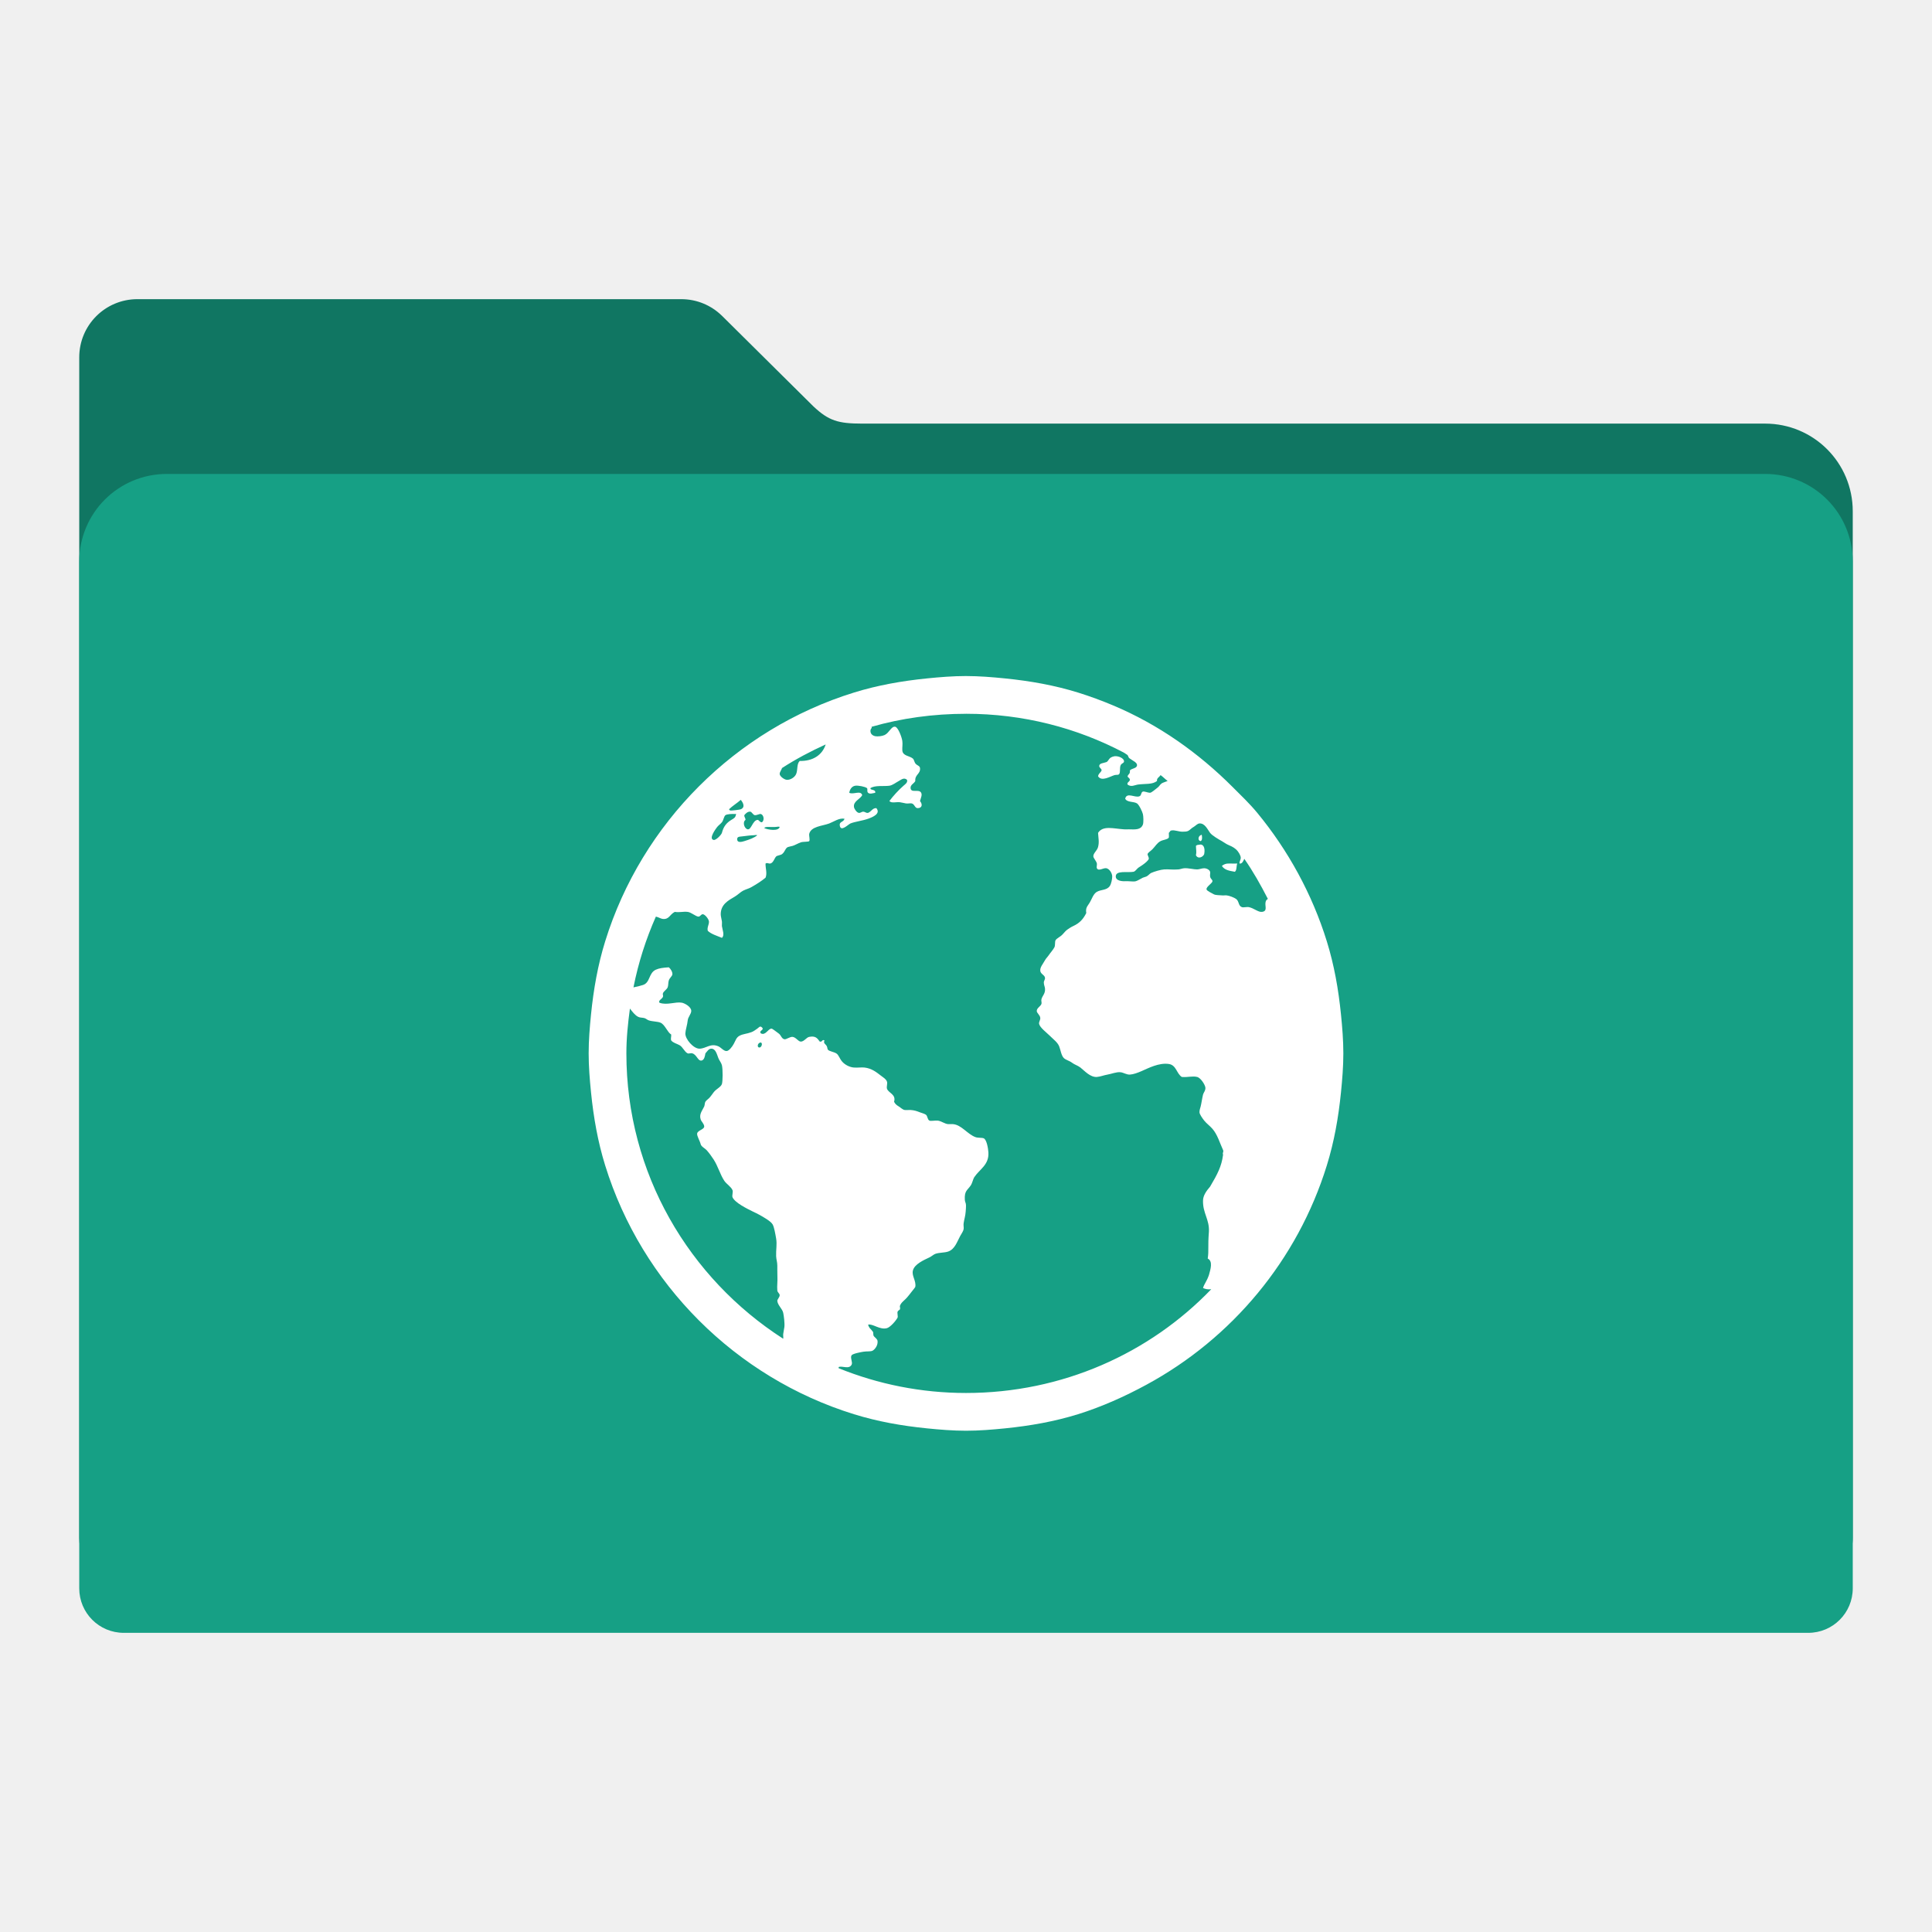
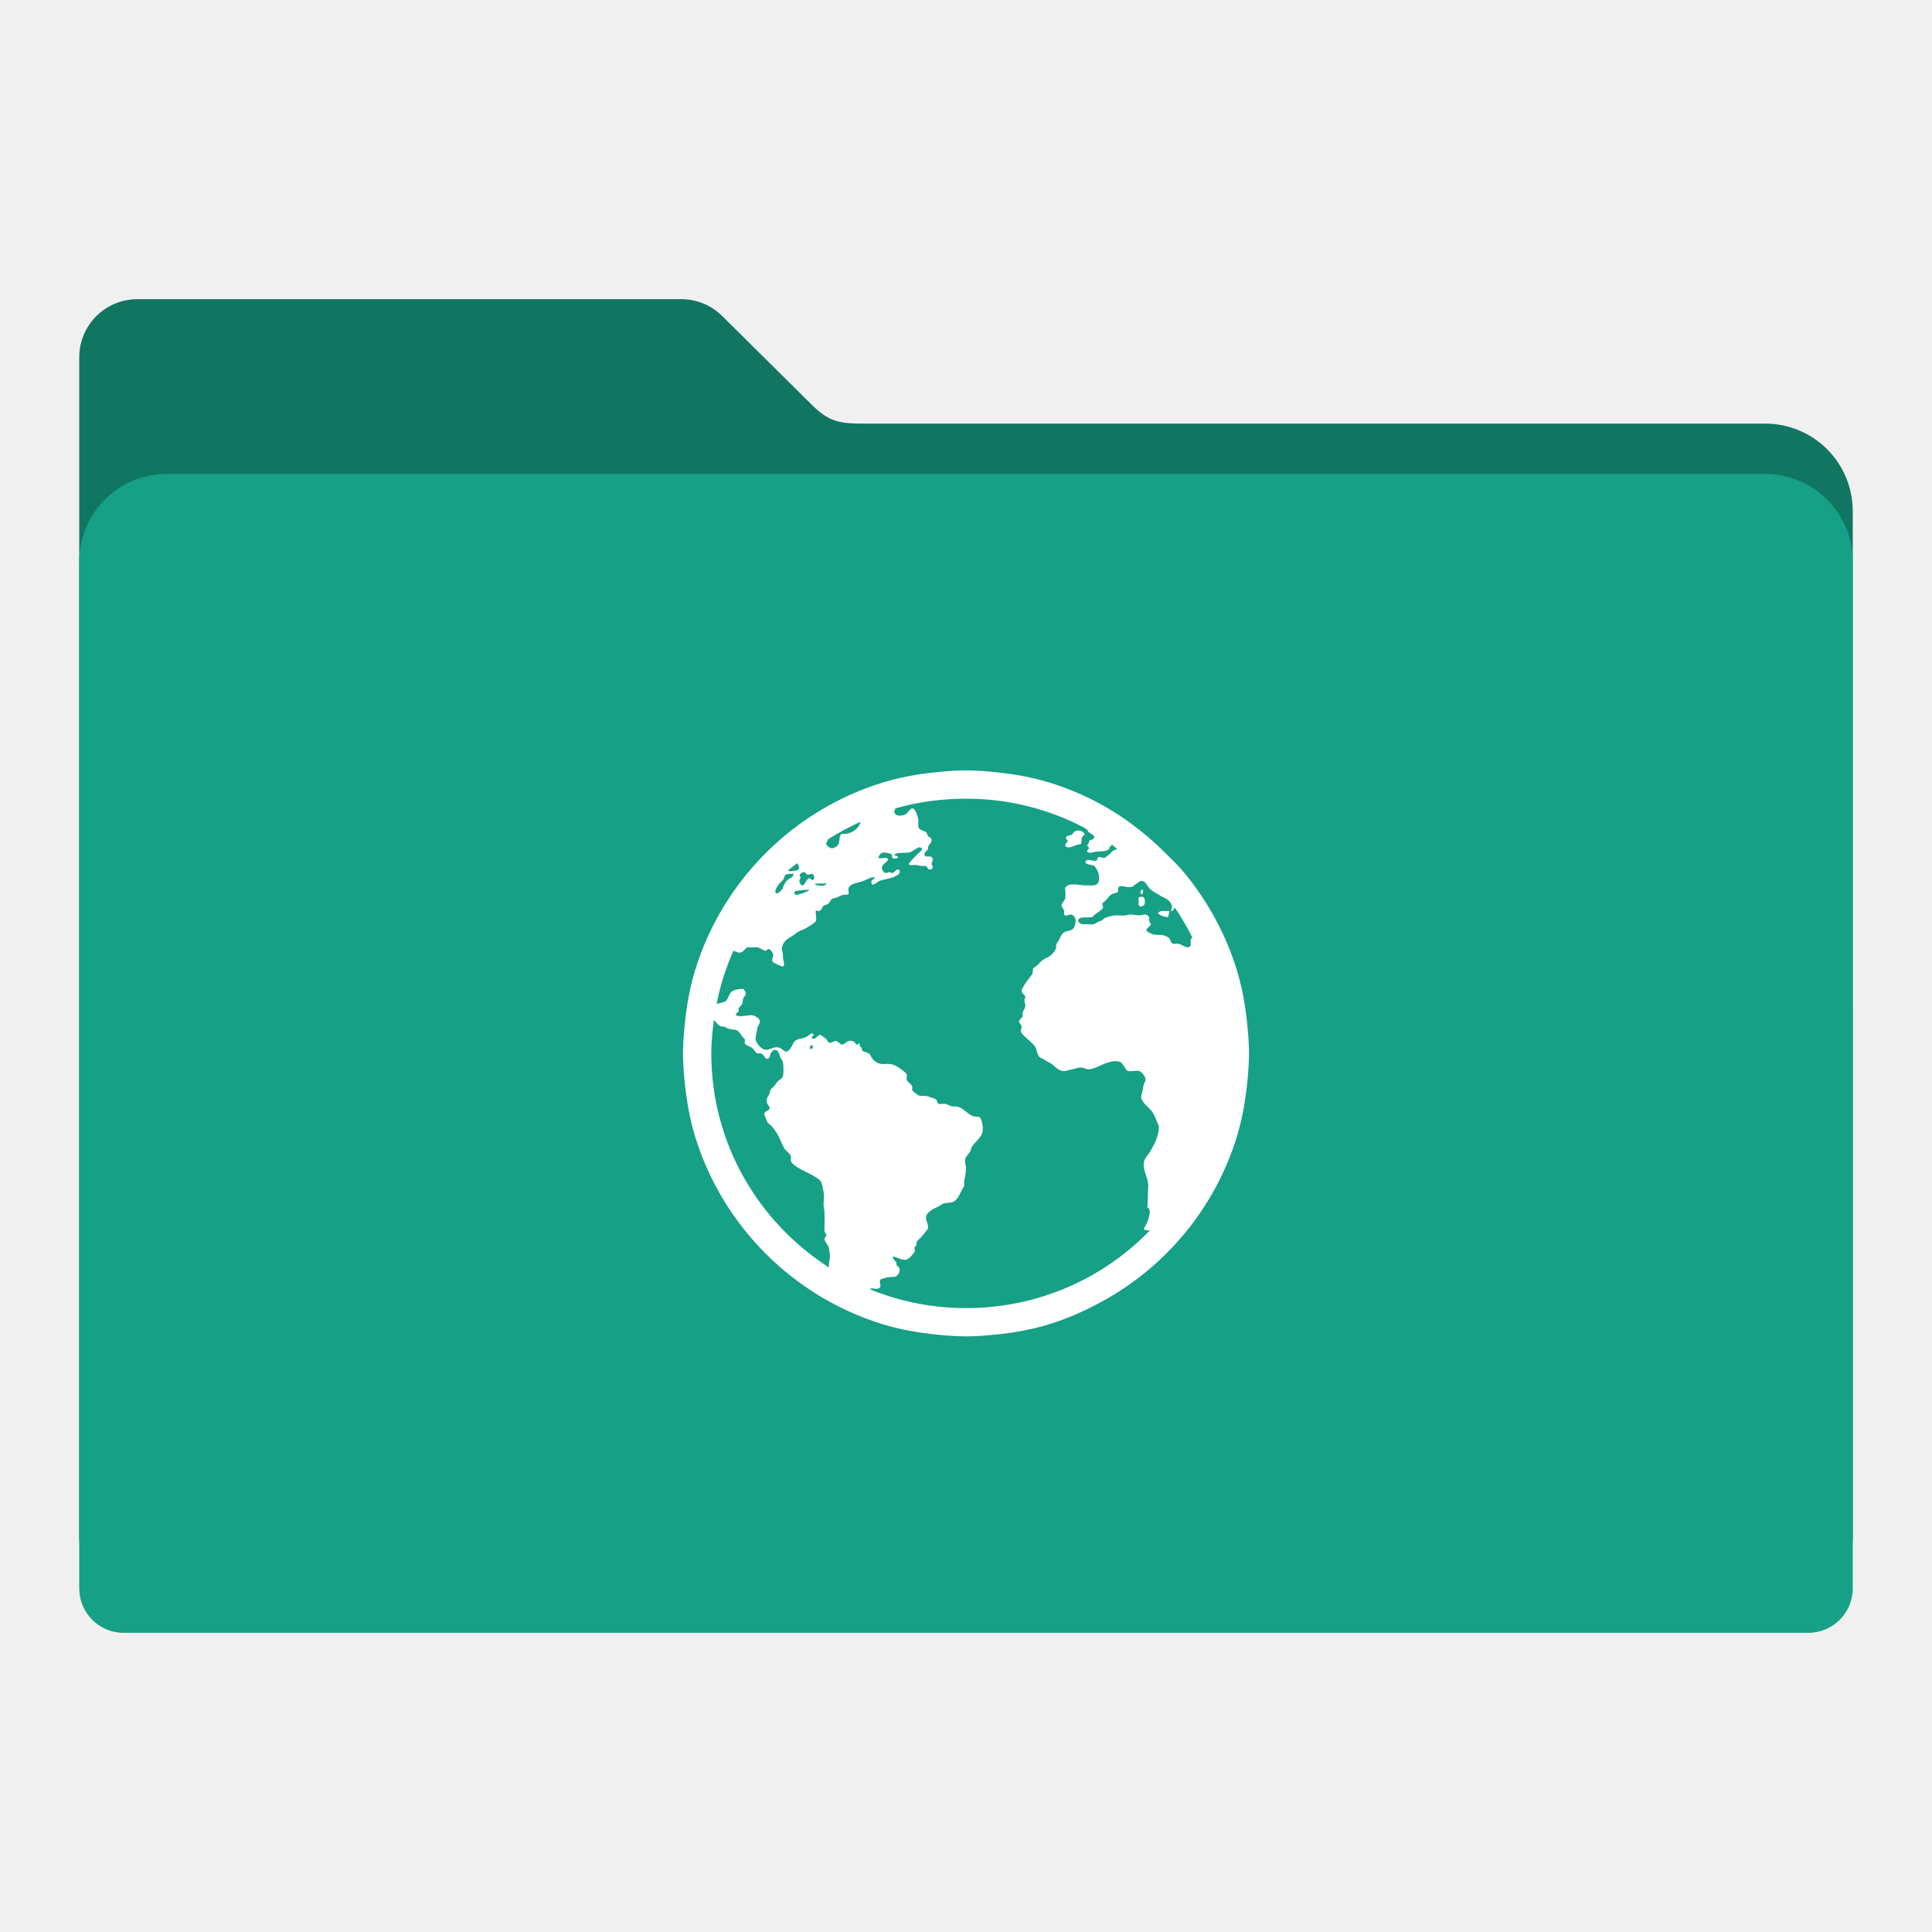
<svg xmlns="http://www.w3.org/2000/svg" id="svg2" version="1.1" width="512" height="512" viewBox="0 0 512 512">
  <defs id="defs6" />
  <path style="fill:#107662;fill-opacity:1;fill-rule:evenodd;stroke:#000000;stroke-width:0;stroke-linecap:butt;stroke-linejoin:miter;stroke-miterlimit:4;stroke-dasharray:none;stroke-opacity:1" d="m 36.434,79.28 c -8.55,0 -15.434,6.882 -15.434,15.432 l 0,40.79 0,131.272 0,132.816 0,7.985 c 0,6.543 5.267,11.81 11.81,11.81 l 446.379,0 c 6.543,0 11.811,-5.267 11.811,-11.81 l 0,-140.801 -0.002,0 0,-131.272 c 0,-12.876 -10.365,-23.241 -23.241,-23.241 l -239.273,0 c -6.356,0 -8.866,-0.749 -12.936,-4.577 L 191.542,83.896 c -0.082,-0.083 -0.166,-0.164 -0.249,-0.246 l -0.048,-0.046 -0.002,0.002 c -2.773,-2.676 -6.543,-4.325 -10.719,-4.325 z" id="rect2982-2" />
  <path style="fill:#16a085;fill-opacity:1;fill-rule:evenodd;stroke:#000000;stroke-width:0;stroke-linecap:butt;stroke-linejoin:miter;stroke-miterlimit:4;stroke-dasharray:none;stroke-opacity:1" d="m 44.241,125.596 c -12.876,0 -23.241,10.365 -23.241,23.241 l 0,131.272 0,132.816 0,7.985 c 0,6.543 5.267,11.81 11.81,11.81 l 446.379,0 c 6.543,0 11.811,-5.267 11.811,-11.81 l 0,-140.801 -0.002,0 0,-131.272 c 0,-12.876 -10.365,-23.241 -23.241,-23.241 l -423.515,0 z" id="rect2982" />
-   <path style="color:#000000;fill:#ffffff;fill-opacity:1;fill-rule:nonzero" d="m 256,179.158 c -3.462,0 -6.943,0.285 -10.312,0.625 -6.74,0.68 -13.105,1.808 -19.375,3.75 -31.351,9.71 -56.227,34.586 -65.938,65.938 -1.942,6.27 -3.07,12.635 -3.75,19.375 -0.34,3.37 -0.625,6.85 -0.625,10.312 0,3.462 0.285,6.943 0.625,10.312 0.68,6.74 1.808,13.105 3.75,19.375 9.71,31.351 34.586,56.227 65.938,65.938 6.27,1.942 12.635,3.07 19.375,3.75 3.37,0.34 6.85,0.625 10.312,0.625 3.462,0 6.943,-0.285 10.312,-0.625 6.74,-0.68 13.105,-1.808 19.375,-3.75 6.263,-1.948 12.457,-4.734 18.125,-7.812 22.675,-12.287 40.044,-33.044 47.812,-58.125 1.942,-6.27 3.07,-12.635 3.75,-19.375 0.34,-3.37 0.625,-6.85 0.625,-10.312 0,-3.452 -0.284,-6.951 -0.625,-10.312 -0.68,-6.74 -1.808,-13.105 -3.75,-19.375 -3.884,-12.54 -10.299,-24.192 -18.438,-34.062 -2.038,-2.469 -4.301,-4.613 -6.562,-6.875 -9.037,-9.037 -19.591,-16.516 -31.562,-21.562 -2.991,-1.265 -6.244,-2.464 -9.375,-3.438 -6.27,-1.942 -12.635,-3.07 -19.375,-3.75 -3.37,-0.34 -6.85,-0.625 -10.312,-0.625 z m 0,10 c 15.133,0 29.358,3.714 41.875,10.312 0.331,0.174 0.609,0.447 0.937,0.625 0.253,0.335 0.18,0.692 0.625,0.937 0.327,0.182 0.629,0.462 0.937,0.625 0.527,0.291 1.046,0.74 0.937,1.25 -0.145,0.745 -1.366,0.704 -1.875,1.25 0.07,1.054 -0.353,0.854 -0.625,1.562 0.164,0.455 0.553,0.393 0.625,0.937 -0.09,0.582 -0.844,0.65 -0.625,1.25 0.982,0.764 1.885,0.127 2.812,0 2.036,-0.255 3.745,0.04 5,-0.937 -0.133,-0.778 0.611,-1 0.937,-1.562 0.664,0.465 1.224,1.08 1.875,1.562 -0.382,0.164 -1.217,0.407 -1.562,0.625 -0.509,0.345 -0.668,0.868 -1.25,1.25 -0.418,0.291 -1.439,1.25 -1.875,1.25 -0.527,0 -1.493,-0.439 -1.875,-0.312 -0.546,0.164 -0.321,1.032 -0.937,1.25 -1.2,0.436 -3.332,-1.174 -3.75,0.625 0.509,1.036 2.216,0.687 3.125,1.25 0.564,0.364 1.417,2.195 1.562,2.812 0.145,0.509 0.218,2.267 0,2.812 -0.564,1.454 -2.078,1.286 -3.75,1.25 -0.455,0 -0.832,0.04 -1.25,0 -2.818,-0.182 -5.602,-1.08 -6.875,0.937 0.09,1.545 0.346,2.405 0,3.75 -0.254,0.981 -1.305,1.646 -1.25,2.5 0.02,0.436 0.828,1.275 0.937,1.875 0.07,0.327 -0.146,0.96 0,1.25 0.473,0.891 1.664,-0.145 2.5,0 0.8,0.127 1.562,1.297 1.562,2.188 0,0.636 -0.225,1.882 -0.625,2.5 -0.8,1.2 -2.292,0.908 -3.438,1.562 -0.945,0.545 -1.311,1.867 -1.875,2.812 -0.6,1.018 -1.174,1.359 -0.937,2.812 -0.818,1.618 -1.747,2.656 -3.438,3.438 -0.491,0.218 -1.108,0.611 -1.562,0.937 -0.364,0.254 -0.74,0.668 -1.25,1.25 -0.636,0.709 -1.53,1.017 -1.875,1.562 -0.255,0.418 -0.04,1.312 -0.312,1.875 -0.4,0.764 -1.054,1.424 -1.562,2.188 -0.236,0.364 -0.684,0.777 -0.937,1.25 -0.582,1.054 -1.359,1.886 -1.25,2.812 0.09,0.891 1.196,1.093 1.25,1.875 0.05,0.436 -0.331,0.777 -0.312,1.25 0.02,0.691 0.258,1.017 0.312,1.562 0.127,1.345 -0.684,1.885 -0.937,2.812 -0.127,0.436 0.109,0.905 0,1.25 -0.218,0.673 -1.232,1.075 -1.25,1.875 -0.02,0.564 0.883,1.076 0.937,1.875 0.04,0.545 -0.422,1.054 -0.312,1.562 0.2,0.982 2.049,2.362 2.812,3.125 1.036,1.036 2.046,1.722 2.5,2.812 0.382,0.927 0.541,2.434 1.25,3.125 0.527,0.509 1.515,0.723 2.188,1.25 0.636,0.491 1.515,0.723 2.188,1.25 1.109,0.873 2.611,2.627 4.375,2.5 0.927,-0.07 1.776,-0.444 2.812,-0.625 1.073,-0.182 2.347,-0.734 3.438,-0.625 0.836,0.09 1.627,0.68 2.5,0.625 0.909,-0.05 2.089,-0.483 3.125,-0.937 1.8,-0.782 4.57,-2.257 7.188,-1.875 2,0.291 2.038,2.547 3.438,3.438 1.6,0.145 2.79,-0.309 4.062,0 0.964,0.236 2.097,2.049 2.188,2.812 0.09,0.782 -0.516,1.384 -0.625,1.875 -0.254,1.054 -0.444,2.453 -0.625,3.125 -0.145,0.527 -0.331,1.035 -0.312,1.562 0,0.473 0.759,1.569 1.25,2.188 0.6,0.764 1.46,1.351 2.188,2.188 1.327,1.527 1.885,3.607 2.812,5.625 0.236,0.509 -0.218,0.614 0,1.25 -0.4,3.054 -1.438,5.057 -3.438,8.438 -0.945,1.091 -1.893,2.387 -1.875,3.75 -0.07,3.272 1.708,4.962 1.562,8.125 -0.327,4.253 0.02,4.916 -0.312,7.188 1.436,0.727 0.73,2.866 0.312,4.375 -0.618,1.799 -1.217,2.238 -1.562,3.438 0.746,0.323 1.37,0.403 2.188,0.312 -16.375,17.024 -39.514,27.5 -65,27.5 -11.93,0 -23.331,-2.347 -33.75,-6.562 -0.04,-0.01 0.03,-0.298 0,-0.312 0.945,-0.4 2.747,0.702 3.438,-0.625 0.346,-0.636 -0.455,-1.864 0,-2.5 0.327,-0.436 2.452,-0.829 3.125,-0.937 0.964,-0.164 1.955,0.03 2.5,-0.312 0.6,-0.382 1.359,-1.373 1.25,-2.5 -0.05,-0.527 -0.521,-0.778 -0.937,-1.25 -0.345,-0.4 -0.08,-0.886 -0.312,-1.25 -0.436,-0.636 -1.068,-0.947 -1.25,-1.875 1.309,-0.254 3.109,1.465 5,0.937 0.891,-0.255 2.394,-1.976 2.812,-2.812 0.127,-0.255 -0.145,-1.253 0,-1.562 0.164,-0.345 0.57,-0.444 0.625,-0.625 0.127,-0.491 -0.109,-0.63 0,-0.937 0.327,-0.927 1.329,-1.515 1.875,-2.188 0.418,-0.509 0.868,-1.035 1.25,-1.562 0.436,-0.564 0.647,-0.759 0.937,-1.25 0.273,-1.654 -1.025,-2.921 -0.625,-4.375 0.436,-1.636 2.793,-2.692 4.375,-3.438 0.545,-0.255 1.108,-0.774 1.562,-0.937 1.091,-0.382 2.419,-0.262 3.438,-0.625 1.709,-0.618 2.289,-2.499 3.125,-4.062 0.4,-0.727 0.864,-1.348 0.937,-1.875 0.07,-0.473 -0.09,-1.017 0,-1.562 0.09,-0.545 0.167,-0.963 0.312,-1.562 0.2,-0.782 0.312,-2.253 0.312,-3.125 0,-0.727 -0.295,-0.908 -0.312,-1.562 -0.127,-2.363 0.69,-2.46 1.562,-3.75 0.436,-0.636 0.629,-1.733 0.937,-2.188 1.473,-2.181 3.932,-3.255 3.75,-6.562 -0.07,-1.091 -0.45,-3.405 -1.25,-3.75 -0.455,-0.2 -1.515,-0.06 -2.188,-0.312 -2.145,-0.8 -3.701,-3.256 -5.938,-3.438 -0.473,-0.02 -0.723,0.02 -1.25,0 -0.873,-0.02 -1.831,-0.829 -2.812,-0.937 -0.618,-0.07 -1.824,0.182 -2.188,0 -0.564,-0.273 -0.484,-1.254 -0.937,-1.562 -0.364,-0.255 -0.999,-0.425 -1.562,-0.625 -0.891,-0.345 -1.464,-0.552 -2.5,-0.625 -0.327,-0.02 -1.199,0.05 -1.562,0 -0.564,-0.09 -1.035,-0.61 -1.562,-0.937 -0.654,-0.4 -0.977,-0.686 -1.25,-1.25 0.6,-1.963 -1.475,-2.292 -1.875,-3.438 -0.182,-0.527 0.182,-1.402 0,-1.875 -0.236,-0.673 -0.817,-0.999 -1.562,-1.562 -1.309,-1.018 -2.502,-1.951 -4.375,-2.188 -0.836,-0.09 -1.813,0.07 -2.812,0 -1.054,-0.07 -2.325,-0.654 -3.125,-1.562 -0.764,-0.891 -0.89,-1.77 -1.562,-2.188 -0.636,-0.4 -1.751,-0.521 -2.188,-0.937 -0.2,-0.182 -0.131,-0.521 -0.312,-0.937 -0.327,-0.655 -1.025,-0.763 -0.625,-1.562 -0.727,-0.364 -0.468,0.459 -1.25,0.312 -0.709,-1 -1.213,-1.559 -2.812,-1.25 -0.727,0.145 -1.333,1.232 -2.188,1.25 -0.709,0.02 -1.26,-1.123 -2.188,-1.25 -0.709,-0.09 -1.697,0.734 -2.188,0.625 -0.782,-0.145 -0.854,-1.089 -1.562,-1.562 -0.527,-0.346 -1.584,-1.268 -1.875,-1.25 -0.909,0.02 -1.558,1.923 -2.812,1.25 -0.618,-0.782 1.04,-0.836 0.312,-1.562 -0.545,-0.545 -0.813,0.02 -1.25,0.312 -0.509,0.345 -0.999,0.738 -1.562,0.937 -1.254,0.473 -2.143,0.43 -3.125,0.937 -0.909,0.473 -1.035,1.26 -1.562,2.188 -0.418,0.764 -1.239,1.839 -1.875,1.875 -0.764,0.05 -1.497,-0.959 -2.188,-1.25 -2.091,-0.909 -3.273,0.607 -5,0.625 -1.6,0.02 -3.823,-2.554 -3.75,-4.062 0.05,-0.927 0.516,-2.292 0.625,-3.438 0.09,-0.909 0.92,-1.664 0.937,-2.5 0.02,-1.109 -1.773,-2.06 -2.5,-2.188 -1.709,-0.309 -3.992,0.764 -5.938,0 -0.364,-0.618 0.719,-0.963 0.937,-1.562 0.127,-0.345 -0.127,-0.555 0,-0.937 0.218,-0.582 0.977,-0.944 1.25,-1.562 0.2,-0.473 0.112,-1.293 0.312,-1.875 0.236,-0.655 0.882,-1.09 0.937,-1.562 0.07,-0.618 -0.448,-1.475 -0.937,-1.875 -1.509,0.09 -2.565,0.229 -3.438,0.625 -1.963,0.891 -1.456,3.445 -3.438,4.062 -0.673,0.218 -1.736,0.498 -2.5,0.625 1.293,-6.543 3.309,-12.8 5.938,-18.75 0.691,0.127 1.275,0.57 1.875,0.625 1.673,0.127 1.743,-1.148 3.125,-1.875 1.418,0.2 2.147,-0.145 3.438,0 0.873,0.09 2.122,1.196 2.812,1.25 0.582,0.02 0.704,-0.716 1.25,-0.625 0.545,0.09 1.472,1.221 1.562,1.875 0.09,0.818 -0.55,1.591 -0.312,2.5 0.855,0.873 2.532,1.366 3.75,1.875 0.8,-0.655 0.127,-2.18 0,-3.125 -0.02,-0.418 0.05,-0.868 0,-1.25 -0.09,-0.654 -0.312,-1.312 -0.312,-1.875 0,-2.599 2.005,-3.67 3.75,-4.688 0.745,-0.436 1.533,-1.235 2.188,-1.562 0.927,-0.455 1.424,-0.501 2.188,-0.937 1.382,-0.782 2.677,-1.609 3.75,-2.5 0.491,-1.181 -0.05,-2.587 0,-3.75 0.491,-0.309 0.723,0.05 1.25,0 0.836,-0.182 1.09,-1.403 1.562,-1.875 0.273,-0.273 1.235,-0.353 1.562,-0.625 0.836,-0.655 0.835,-1.584 1.562,-1.875 0.255,-0.09 0.849,-0.204 1.25,-0.312 0.546,-0.145 1.315,-0.63 2.188,-0.937 0.564,-0.2 1.969,-0.1 2.188,-0.312 0.273,-0.273 -0.07,-1.457 0,-1.875 0.436,-2.054 3.476,-2.122 5.312,-2.812 1.273,-0.491 2.644,-1.523 4.062,-1.25 -0.273,0.981 -1.486,0.693 -1.25,1.875 0.309,1.654 2.231,-0.389 2.812,-0.625 1.109,-0.473 3.233,-0.723 4.688,-1.25 1.273,-0.454 3.387,-1.34 2.188,-2.812 -1,-0.07 -1.315,0.886 -2.188,1.25 -0.6,0.09 -0.741,-0.276 -1.25,-0.312 -0.491,-0.02 -0.759,0.403 -1.25,0.312 -0.491,-0.09 -1.177,-0.981 -1.25,-1.562 -0.2,-1.527 1.569,-1.998 2.188,-3.125 -0.418,-1.381 -2.274,-0.08 -3.438,-0.625 0.127,-0.818 0.599,-1.711 1.562,-1.875 0.782,-0.127 2.652,0.247 3.125,0.625 0.273,0.236 -0.105,0.867 0.312,1.25 0.473,0.418 1.257,0.09 1.875,0 0.218,-1.036 -1.432,-0.577 -1.25,-1.25 1.236,-0.8 3.491,-0.425 5,-0.625 0.873,-0.127 1.718,-0.832 2.5,-1.25 0.727,-0.418 1.424,-1.004 2.188,-0.312 0.218,0.745 -0.521,1.181 -0.937,1.562 -1.4,1.236 -2.659,2.627 -3.75,4.062 0.673,0.655 1.685,0.186 2.812,0.312 0.436,0.05 1.108,0.24 1.562,0.312 0.546,0.09 1.126,-0.09 1.562,0 0.764,0.182 0.799,1.25 1.562,1.25 1.236,0 1.335,-1.039 0.625,-1.875 0.218,-0.855 0.622,-1.588 0.312,-2.188 -0.564,-1.127 -2.703,0.185 -2.812,-1.25 -0.07,-0.909 0.923,-1.184 1.25,-1.875 -0.145,-1.745 1.432,-1.856 1.25,-3.438 -0.09,-0.655 -0.795,-0.633 -1.25,-1.25 -0.236,-0.327 -0.353,-1.014 -0.625,-1.25 -0.945,-0.8 -2.703,-0.661 -2.812,-2.188 -0.05,-0.909 0.127,-1.519 0,-2.5 -0.127,-0.927 -1.075,-3.568 -1.875,-3.75 -1.018,-0.218 -1.594,1.624 -2.812,2.188 -0.654,0.309 -1.827,0.441 -2.5,0.312 -0.436,-0.09 -1.195,-0.414 -1.25,-1.25 -0.05,-0.481 0.111,-0.652 0.312,-0.937 0.05,-0.07 -0.05,-0.242 0,-0.312 7.91,-2.273 16.359,-3.438 25,-3.438 z m -37.188,8.125 c -0.887,2.841 -3.455,4.463 -6.875,4.375 -0.836,0.8 -0.484,2.329 -0.937,3.438 -0.382,0.927 -1.573,1.635 -2.5,1.562 -0.673,-0.05 -1.875,-0.926 -1.875,-1.562 0,-0.521 0.504,-1.11 0.625,-1.562 3.68,-2.38 7.539,-4.419 11.562,-6.25 z m 76.562,3.125 c -0.335,0.06 -0.643,0.14 -0.937,0.312 -0.691,0.418 -0.723,1.05 -1.25,1.25 -0.745,0.273 -1.766,0.265 -1.875,0.937 -0.09,0.564 0.644,0.741 0.625,1.25 -0.273,0.673 -0.792,0.744 -0.937,1.562 0.927,1.509 3.23,0.02 4.375,-0.312 0.509,-0.145 0.977,0.08 1.25,-0.312 0.309,-0.491 0.08,-1.497 0.312,-2.188 0.255,-0.764 1.028,-0.578 0.937,-1.25 -0.07,-0.673 -1.373,-1.359 -2.5,-1.25 z m -99.062,11.562 c 0.667,0.805 1.225,1.973 0,2.5 -0.182,0.09 -2.376,0.403 -2.812,0.312 -0.135,-0.02 -0.191,-0.228 -0.312,-0.312 0.956,-0.928 2.129,-1.615 3.125,-2.5 z m 2.5,3.125 c 0.436,0.02 0.741,0.901 1.25,0.937 0.491,0.04 1.271,-0.403 1.562,-0.312 0.764,0.2 1.04,1.624 0.312,2.188 -0.6,0.07 -0.814,-0.716 -1.25,-0.625 -1.236,0.218 -1.573,2.573 -2.5,2.5 -0.873,-0.09 -1.516,-1.864 -0.625,-2.5 0.02,-0.546 -0.35,-0.704 -0.312,-1.25 0.273,-0.345 0.835,-0.992 1.562,-0.937 z m -4.062,0.625 c 0.255,0 0.221,-0.109 0.312,0 -0.127,0.963 -0.505,1.108 -1.25,1.562 -1.291,0.782 -2.082,1.765 -2.5,3.438 -0.127,0.491 -1.569,2.002 -2.188,1.875 -1.436,-0.309 0.61,-3.019 0.937,-3.438 0.364,-0.455 0.832,-0.74 1.25,-1.25 0.418,-0.509 0.538,-1.584 0.937,-1.875 0.436,-0.309 1.736,-0.349 2.5,-0.312 z m 123.125,2.5 c 1.436,-0.09 2.158,1.627 2.812,2.5 0.545,0.709 2.234,1.697 3.125,2.188 0.509,0.273 0.999,0.684 1.562,0.937 0.591,0.264 1.49,0.609 2.188,1.25 0.698,0.641 1.223,1.606 1.25,2.188 0.02,0.582 -0.404,1.017 -0.312,1.562 0.63,0.102 0.956,-0.539 1.25,-1.25 2.356,3.361 4.363,6.948 6.25,10.625 -0.383,0.237 -0.548,0.469 -0.625,0.937 -0.182,1.018 0.589,2.318 -0.937,2.5 -0.963,0.127 -2.11,-0.96 -3.438,-1.25 -0.545,-0.127 -1.439,0.145 -1.875,0 -1,-0.345 -0.708,-1.588 -1.562,-2.188 -0.491,-0.346 -1.718,-0.847 -2.5,-0.937 -0.491,-0.05 -0.741,0.07 -1.25,0 -0.618,-0.07 -1.679,-0.004 -2.188,-0.312 -0.491,-0.309 -1.748,-0.832 -1.875,-1.25 -0.2,-0.673 1.526,-1.624 1.562,-2.188 0.04,-0.436 -0.534,-0.596 -0.625,-1.25 -0.07,-0.4 0.09,-0.995 0,-1.25 -0.127,-0.473 -0.817,-0.919 -1.562,-0.937 -0.655,0 -1.311,0.312 -1.875,0.312 -0.8,0.02 -2.438,-0.403 -3.438,-0.312 -0.6,0.05 -0.999,0.276 -1.562,0.312 -1.582,0.127 -2.514,-0.09 -3.75,0 -0.891,0.05 -2.601,0.557 -3.438,0.937 -0.418,0.2 -0.705,0.666 -1.25,0.937 -0.254,0.127 -0.61,0.168 -0.937,0.312 -0.509,0.236 -1.384,0.811 -1.875,0.937 -0.709,0.182 -1.522,-0.05 -2.812,0 -0.927,0.05 -2.482,-0.142 -2.5,-1.25 -0.02,-1.69 3.088,-0.96 4.688,-1.25 0.6,-0.127 0.835,-0.832 1.562,-1.25 0.346,-0.2 0.61,-0.407 0.937,-0.625 0.545,-0.382 1.472,-1.126 1.562,-1.562 0.07,-0.4 -0.368,-0.96 -0.312,-1.25 0.07,-0.382 0.759,-0.759 1.25,-1.25 0.764,-0.764 1.242,-1.697 2.188,-2.188 0.636,-0.345 1.897,-0.429 2.188,-0.937 0.07,-0.582 -0.02,-0.723 0,-1.25 0.4,-0.364 0.298,-0.553 0.625,-0.625 0.982,-0.218 1.98,0.368 3.125,0.312 0.491,-0.02 1.035,0.04 1.562,-0.312 0.436,-0.291 0.814,-0.72 1.25,-0.937 0.473,-0.255 0.98,-0.901 1.562,-0.937 z m -114.688,0.937 c 0.241,-0.04 0.646,0.03 0.937,0 0.418,-0.02 0.795,0 1.25,0 0.455,0 1.068,-0.182 1.25,0 -0.291,1.2 -3.117,0.75 -4.062,0.312 0.02,-0.227 0.384,-0.274 0.625,-0.312 z m -3.438,2.188 c 0.309,0 0.61,-0.127 0.937,0 -0.836,0.709 -1.983,1.108 -3.438,1.562 -0.691,0.218 -1.748,0.451 -1.875,-0.312 -0.146,-0.945 0.632,-0.847 1.25,-0.937 0.8,-0.09 2.198,-0.294 3.125,-0.312 z m 118.438,0 c -0.6,0.2 -0.891,1.399 0,1.562 0.418,-0.254 0.422,-0.799 0.312,-1.562 -0.236,-0.254 -0.132,-0.07 -0.312,0 z m -0.312,2.5 c -0.291,0.09 -0.63,-0.02 -0.937,0.312 0.02,1.018 0.2,1.609 0,2.5 0.582,1.127 1.897,0.451 2.188,-0.312 0.346,-1.89 -0.377,-2.736 -1.25,-2.5 z m 7.812,5 c -0.8,-0.04 -1.402,0.247 -1.875,0.625 0.673,1.091 1.929,1.29 3.438,1.562 0.545,-0.4 0.371,-1.497 0.625,-2.188 -0.655,0 -1.075,0.04 -1.875,0 l -0.312,0 z m -158.75,38.438 c 0.639,0.814 1.329,1.763 2.188,2.188 0.455,0.236 0.981,0.186 1.562,0.312 0.473,0.09 0.796,0.48 1.25,0.625 0.964,0.327 2.361,0.28 3.125,0.625 1.164,0.509 1.812,2.543 2.812,3.125 0.05,0.582 -0.182,1.126 0,1.562 0.473,0.636 1.424,0.832 2.188,1.25 0.927,0.509 1.315,1.788 2.188,2.188 0.309,0.127 0.777,-0.145 1.25,0 1.2,0.364 1.464,2.184 2.5,1.875 0.673,-0.2 0.828,-1.221 0.937,-1.875 0.455,-0.491 0.853,-1.25 1.562,-1.25 1.127,-0.02 1.457,1.391 1.875,2.5 0.236,0.618 0.774,1.221 0.937,1.875 0.273,1.127 0.236,4.327 0,5 -0.291,0.836 -1.497,1.279 -2.188,2.188 -0.327,0.436 -0.684,0.96 -0.937,1.25 -0.436,0.545 -0.922,0.76 -1.25,1.25 -0.182,0.273 -0.15,0.868 -0.312,1.25 -0.546,1.163 -1.392,2.038 -0.937,3.438 0.182,0.564 0.937,1.203 0.937,1.875 0,0.8 -1.748,1.003 -1.875,1.875 -0.09,0.636 0.738,1.958 0.937,2.812 0.145,0.636 1.181,1.144 1.562,1.562 0.636,0.709 1.293,1.591 1.875,2.5 1.145,1.763 1.685,3.898 2.812,5.625 0.6,0.891 1.788,1.555 2.188,2.5 0.2,0.473 -0.182,1.439 0,1.875 0.654,1.472 3.84,3.023 5.312,3.75 0.691,0.346 1.239,0.573 1.875,0.937 0.964,0.546 2.947,1.646 3.438,2.5 0.436,0.764 0.719,2.532 0.937,3.75 0.273,1.599 -0.07,2.961 0,4.688 0.05,0.945 0.312,1.555 0.312,2.5 0,0.327 0.02,0.923 0,1.25 -0.02,1.127 0.09,2.292 0,3.438 -0.05,0.618 -0.04,1.348 0,1.875 0.05,0.564 0.589,0.759 0.625,1.25 0.04,0.527 -0.68,1.145 -0.625,1.562 0.127,1.145 1.344,2.071 1.562,3.125 0.182,0.836 0.421,2.75 0.312,3.75 -0.07,0.527 -0.24,1.293 -0.312,1.875 -0.05,0.455 0.07,0.832 0,1.25 -24.917,-16.005 -41.562,-43.81 -41.562,-75.625 0,-4.079 0.412,-7.94 0.937,-11.875 z m 34.375,9.062 c 0.873,-0.4 0.709,1.141 0,1.25 -0.673,0.09 -0.654,-0.94 0,-1.25 z" id="path26" />
+   <path style="color:#000000;fill:#ffffff;fill-opacity:1;fill-rule:nonzero" d="m 256,204.158 c -2.597,0 -5.207,0.214 -7.734,0.469 -5.055,0.51 -9.829,1.356 -14.531,2.812 -23.513,7.283 -42.17,25.94 -49.453,49.453 -1.457,4.703 -2.302,9.476 -2.812,14.531 -0.255,2.527 -0.469,5.138 -0.469,7.734 0,2.597 0.214,5.207 0.469,7.734 0.51,5.055 1.356,9.829 2.812,14.531 7.283,23.513 25.94,42.17 49.453,49.453 4.703,1.456 9.476,2.302 14.531,2.812 2.527,0.255 5.138,0.469 7.734,0.469 2.597,0 5.207,-0.214 7.734,-0.469 5.055,-0.51 9.829,-1.356 14.531,-2.812 4.697,-1.461 9.343,-3.55 13.594,-5.859 17.006,-9.215 30.033,-24.783 35.859,-43.594 1.457,-4.703 2.302,-9.476 2.812,-14.531 0.255,-2.527 0.469,-5.138 0.469,-7.734 0,-2.589 -0.213,-5.213 -0.469,-7.734 -0.51,-5.055 -1.356,-9.829 -2.812,-14.531 -2.913,-9.405 -7.724,-18.144 -13.828,-25.547 -1.528,-1.852 -3.225,-3.46 -4.922,-5.156 -6.778,-6.778 -14.693,-12.387 -23.672,-16.172 -2.243,-0.949 -4.683,-1.848 -7.031,-2.578 -4.703,-1.457 -9.476,-2.302 -14.531,-2.812 -2.527,-0.255 -5.137,-0.469 -7.734,-0.469 z m 0,7.5 c 11.35,0 22.019,2.785 31.406,7.734 0.248,0.131 0.457,0.335 0.703,0.469 0.19,0.251 0.135,0.519 0.469,0.703 0.245,0.136 0.472,0.346 0.703,0.469 0.395,0.218 0.785,0.555 0.703,0.938 -0.109,0.559 -1.024,0.528 -1.406,0.938 0.052,0.791 -0.265,0.64 -0.469,1.172 0.123,0.341 0.415,0.294 0.469,0.703 -0.068,0.436 -0.633,0.487 -0.469,0.938 0.737,0.573 1.414,0.095 2.109,0 1.527,-0.191 2.809,0.03 3.75,-0.703 -0.1,-0.584 0.458,-0.75 0.703,-1.172 0.498,0.349 0.918,0.81 1.406,1.172 -0.286,0.123 -0.913,0.305 -1.172,0.469 -0.382,0.259 -0.501,0.651 -0.938,0.938 -0.314,0.218 -1.079,0.938 -1.406,0.938 -0.395,0 -1.12,-0.329 -1.406,-0.234 -0.409,0.123 -0.241,0.774 -0.703,0.938 -0.9,0.327 -2.499,-0.88 -2.812,0.469 0.382,0.777 1.662,0.515 2.344,0.938 0.423,0.273 1.063,1.646 1.172,2.109 0.109,0.382 0.163,1.7 0,2.109 -0.423,1.091 -1.558,0.965 -2.812,0.938 -0.341,0 -0.624,0.03 -0.938,0 -2.113,-0.137 -4.202,-0.81 -5.156,0.703 0.068,1.159 0.259,1.804 0,2.812 -0.191,0.736 -0.978,1.234 -0.938,1.875 0.015,0.327 0.622,0.956 0.703,1.406 0.052,0.245 -0.109,0.72 0,0.938 0.355,0.668 1.248,-0.109 1.875,0 0.6,0.095 1.172,0.973 1.172,1.641 0,0.477 -0.169,1.411 -0.469,1.875 -0.6,0.9 -1.719,0.681 -2.578,1.172 -0.709,0.409 -0.984,1.4 -1.406,2.109 -0.45,0.763 -0.881,1.019 -0.703,2.109 -0.614,1.213 -1.31,1.992 -2.578,2.578 -0.368,0.163 -0.831,0.457 -1.172,0.703 -0.273,0.19 -0.556,0.501 -0.938,0.938 -0.477,0.532 -1.147,0.763 -1.406,1.172 -0.191,0.314 -0.03,0.984 -0.234,1.406 -0.3,0.573 -0.79,1.068 -1.172,1.641 -0.177,0.273 -0.513,0.583 -0.703,0.938 -0.436,0.791 -1.019,1.414 -0.938,2.109 0.068,0.668 0.897,0.82 0.938,1.406 0.037,0.327 -0.248,0.583 -0.234,0.938 0.015,0.518 0.194,0.763 0.234,1.172 0.095,1.009 -0.513,1.414 -0.703,2.109 -0.095,0.327 0.082,0.679 0,0.938 -0.164,0.505 -0.924,0.806 -0.938,1.406 -0.015,0.423 0.662,0.807 0.703,1.406 0.03,0.409 -0.316,0.79 -0.234,1.172 0.15,0.737 1.537,1.771 2.109,2.344 0.777,0.777 1.534,1.291 1.875,2.109 0.286,0.695 0.406,1.826 0.938,2.344 0.395,0.382 1.136,0.542 1.641,0.938 0.477,0.368 1.136,0.542 1.641,0.938 0.832,0.655 1.959,1.97 3.281,1.875 0.695,-0.052 1.332,-0.333 2.109,-0.469 0.804,-0.137 1.76,-0.55 2.578,-0.469 0.627,0.068 1.221,0.51 1.875,0.469 0.682,-0.037 1.567,-0.363 2.344,-0.703 1.35,-0.587 3.427,-1.693 5.391,-1.406 1.5,0.218 1.528,1.91 2.578,2.578 1.2,0.109 2.092,-0.232 3.047,0 0.723,0.177 1.572,1.537 1.641,2.109 0.068,0.587 -0.387,1.038 -0.469,1.406 -0.191,0.791 -0.333,1.839 -0.469,2.344 -0.109,0.395 -0.248,0.777 -0.234,1.172 0,0.355 0.569,1.177 0.938,1.641 0.45,0.573 1.095,1.014 1.641,1.641 0.995,1.145 1.414,2.706 2.109,4.219 0.177,0.382 -0.164,0.46 0,0.938 -0.3,2.29 -1.078,3.793 -2.578,6.328 -0.709,0.818 -1.42,1.79 -1.406,2.812 -0.052,2.454 1.281,3.722 1.172,6.094 -0.245,3.19 0.015,3.687 -0.234,5.391 1.077,0.545 0.547,2.15 0.234,3.281 -0.464,1.349 -0.913,1.678 -1.172,2.578 0.559,0.241 1.028,0.302 1.641,0.234 -12.281,12.768 -29.635,20.625 -48.75,20.625 -8.947,0 -17.498,-1.76 -25.312,-4.922 -0.03,-0.007 0.022,-0.224 0,-0.234 0.709,-0.3 2.06,0.526 2.578,-0.469 0.26,-0.477 -0.341,-1.398 0,-1.875 0.245,-0.327 1.839,-0.622 2.344,-0.703 0.723,-0.123 1.466,0.022 1.875,-0.234 0.45,-0.286 1.019,-1.03 0.938,-1.875 -0.037,-0.395 -0.391,-0.584 -0.703,-0.938 -0.259,-0.3 -0.06,-0.664 -0.234,-0.938 -0.327,-0.477 -0.801,-0.71 -0.938,-1.406 0.982,-0.191 2.332,1.099 3.75,0.703 0.668,-0.191 1.796,-1.482 2.109,-2.109 0.095,-0.191 -0.109,-0.94 0,-1.172 0.123,-0.259 0.427,-0.333 0.469,-0.469 0.095,-0.368 -0.082,-0.472 0,-0.703 0.245,-0.695 0.997,-1.136 1.406,-1.641 0.314,-0.382 0.651,-0.777 0.938,-1.172 0.327,-0.423 0.486,-0.569 0.703,-0.938 0.205,-1.24 -0.769,-2.191 -0.469,-3.281 0.327,-1.227 2.095,-2.019 3.281,-2.578 0.409,-0.191 0.831,-0.581 1.172,-0.703 0.818,-0.286 1.815,-0.197 2.578,-0.469 1.282,-0.464 1.716,-1.875 2.344,-3.047 0.3,-0.545 0.648,-1.011 0.703,-1.406 0.052,-0.355 -0.068,-0.763 0,-1.172 0.068,-0.409 0.126,-0.722 0.234,-1.172 0.15,-0.586 0.234,-1.689 0.234,-2.344 0,-0.545 -0.221,-0.681 -0.234,-1.172 -0.095,-1.772 0.517,-1.845 1.172,-2.812 0.327,-0.477 0.472,-1.3 0.703,-1.641 1.104,-1.636 2.949,-2.441 2.812,-4.922 -0.052,-0.818 -0.338,-2.553 -0.938,-2.812 -0.341,-0.15 -1.136,-0.045 -1.641,-0.234 -1.609,-0.6 -2.776,-2.442 -4.453,-2.578 -0.355,-0.015 -0.542,0.015 -0.938,0 -0.655,-0.015 -1.373,-0.622 -2.109,-0.703 -0.463,-0.052 -1.368,0.137 -1.641,0 -0.423,-0.205 -0.363,-0.94 -0.703,-1.172 -0.273,-0.191 -0.749,-0.319 -1.172,-0.469 -0.668,-0.259 -1.098,-0.414 -1.875,-0.469 -0.245,-0.015 -0.899,0.037 -1.172,0 -0.423,-0.068 -0.776,-0.458 -1.172,-0.703 -0.49,-0.3 -0.733,-0.514 -0.938,-0.938 0.45,-1.472 -1.106,-1.719 -1.406,-2.578 -0.137,-0.395 0.137,-1.052 0,-1.406 -0.177,-0.505 -0.613,-0.749 -1.172,-1.172 -0.982,-0.763 -1.877,-1.463 -3.281,-1.641 -0.627,-0.068 -1.359,0.052 -2.109,0 -0.791,-0.052 -1.744,-0.49 -2.344,-1.172 -0.573,-0.668 -0.667,-1.327 -1.172,-1.641 -0.477,-0.3 -1.313,-0.391 -1.641,-0.703 -0.15,-0.137 -0.098,-0.391 -0.234,-0.703 -0.245,-0.491 -0.769,-0.572 -0.469,-1.172 -0.545,-0.273 -0.351,0.344 -0.938,0.234 -0.532,-0.75 -0.91,-1.169 -2.109,-0.938 -0.545,0.109 -1,0.924 -1.641,0.938 -0.532,0.015 -0.945,-0.842 -1.641,-0.938 -0.532,-0.068 -1.272,0.55 -1.641,0.469 -0.587,-0.109 -0.64,-0.817 -1.172,-1.172 -0.395,-0.26 -1.188,-0.951 -1.406,-0.938 -0.682,0.015 -1.169,1.442 -2.109,0.938 -0.464,-0.587 0.78,-0.627 0.234,-1.172 -0.409,-0.409 -0.61,0.015 -0.938,0.234 -0.382,0.259 -0.749,0.553 -1.172,0.703 -0.941,0.355 -1.607,0.322 -2.344,0.703 -0.682,0.355 -0.776,0.945 -1.172,1.641 -0.314,0.573 -0.929,1.379 -1.406,1.406 -0.573,0.037 -1.122,-0.719 -1.641,-0.938 -1.568,-0.682 -2.455,0.455 -3.75,0.469 -1.2,0.015 -2.867,-1.915 -2.812,-3.047 0.037,-0.695 0.387,-1.719 0.469,-2.578 0.068,-0.682 0.69,-1.248 0.703,-1.875 0.015,-0.832 -1.33,-1.545 -1.875,-1.641 -1.282,-0.232 -2.994,0.573 -4.453,0 -0.273,-0.464 0.539,-0.722 0.703,-1.172 0.095,-0.259 -0.095,-0.417 0,-0.703 0.164,-0.436 0.733,-0.708 0.938,-1.172 0.15,-0.355 0.084,-0.97 0.234,-1.406 0.177,-0.491 0.661,-0.817 0.703,-1.172 0.052,-0.464 -0.336,-1.106 -0.703,-1.406 -1.132,0.068 -1.924,0.172 -2.578,0.469 -1.473,0.668 -1.092,2.583 -2.578,3.047 -0.505,0.164 -1.302,0.373 -1.875,0.469 0.97,-4.907 2.482,-9.6 4.453,-14.062 0.518,0.095 0.956,0.427 1.406,0.469 1.254,0.095 1.307,-0.861 2.344,-1.406 1.064,0.15 1.61,-0.109 2.578,0 0.655,0.068 1.591,0.897 2.109,0.938 0.436,0.015 0.528,-0.537 0.938,-0.469 0.409,0.068 1.104,0.915 1.172,1.406 0.068,0.614 -0.412,1.193 -0.234,1.875 0.641,0.655 1.899,1.025 2.812,1.406 0.6,-0.491 0.095,-1.635 0,-2.344 -0.015,-0.314 0.037,-0.651 0,-0.938 -0.068,-0.49 -0.234,-0.984 -0.234,-1.406 0,-1.949 1.504,-2.752 2.812,-3.516 0.559,-0.327 1.15,-0.926 1.641,-1.172 0.695,-0.341 1.068,-0.377 1.641,-0.703 1.036,-0.587 2.008,-1.207 2.812,-1.875 0.368,-0.886 -0.037,-1.94 0,-2.812 0.368,-0.232 0.542,0.037 0.938,0 0.627,-0.137 0.817,-1.052 1.172,-1.406 0.205,-0.205 0.926,-0.265 1.172,-0.469 0.627,-0.491 0.626,-1.188 1.172,-1.406 0.191,-0.068 0.637,-0.153 0.938,-0.234 0.409,-0.109 0.986,-0.472 1.641,-0.703 0.423,-0.15 1.477,-0.075 1.641,-0.234 0.205,-0.205 -0.052,-1.093 0,-1.406 0.327,-1.54 2.607,-1.591 3.984,-2.109 0.954,-0.368 1.983,-1.142 3.047,-0.938 -0.205,0.736 -1.115,0.52 -0.938,1.406 0.232,1.24 1.673,-0.292 2.109,-0.469 0.832,-0.355 2.425,-0.542 3.516,-0.938 0.954,-0.341 2.54,-1.005 1.641,-2.109 -0.75,-0.052 -0.986,0.664 -1.641,0.938 -0.45,0.068 -0.556,-0.207 -0.938,-0.234 -0.368,-0.015 -0.569,0.302 -0.938,0.234 -0.368,-0.068 -0.883,-0.736 -0.938,-1.172 -0.15,-1.145 1.177,-1.499 1.641,-2.344 -0.313,-1.036 -1.706,-0.06 -2.578,-0.469 0.095,-0.614 0.449,-1.283 1.172,-1.406 0.587,-0.095 1.989,0.185 2.344,0.469 0.205,0.177 -0.079,0.65 0.234,0.938 0.355,0.314 0.943,0.068 1.406,0 0.164,-0.777 -1.074,-0.433 -0.938,-0.938 0.927,-0.6 2.618,-0.319 3.75,-0.469 0.655,-0.095 1.289,-0.624 1.875,-0.938 0.545,-0.314 1.068,-0.753 1.641,-0.234 0.164,0.559 -0.391,0.886 -0.703,1.172 -1.05,0.927 -1.994,1.97 -2.812,3.047 0.505,0.491 1.264,0.14 2.109,0.234 0.327,0.037 0.831,0.18 1.172,0.234 0.409,0.068 0.845,-0.068 1.172,0 0.573,0.137 0.599,0.938 1.172,0.938 0.927,0 1.001,-0.779 0.469,-1.406 0.164,-0.641 0.467,-1.191 0.234,-1.641 -0.423,-0.845 -2.028,0.139 -2.109,-0.938 -0.052,-0.682 0.692,-0.888 0.938,-1.406 -0.109,-1.309 1.074,-1.392 0.938,-2.578 -0.068,-0.491 -0.596,-0.475 -0.938,-0.938 -0.177,-0.245 -0.265,-0.76 -0.469,-0.938 -0.709,-0.6 -2.028,-0.496 -2.109,-1.641 -0.037,-0.682 0.095,-1.139 0,-1.875 -0.095,-0.695 -0.807,-2.676 -1.406,-2.812 -0.764,-0.164 -1.196,1.218 -2.109,1.641 -0.49,0.232 -1.371,0.33 -1.875,0.234 -0.327,-0.068 -0.897,-0.31 -0.938,-0.938 -0.037,-0.361 0.083,-0.489 0.234,-0.703 0.037,-0.052 -0.037,-0.181 0,-0.234 5.932,-1.705 12.269,-2.578 18.75,-2.578 z m -27.891,6.094 c -0.665,2.131 -2.591,3.347 -5.156,3.281 -0.627,0.6 -0.363,1.747 -0.703,2.578 -0.286,0.695 -1.18,1.226 -1.875,1.172 -0.505,-0.037 -1.406,-0.695 -1.406,-1.172 0,-0.391 0.378,-0.833 0.469,-1.172 2.76,-1.785 5.654,-3.314 8.672,-4.688 z m 57.422,2.344 c -0.251,0.045 -0.482,0.104 -0.703,0.234 -0.518,0.314 -0.542,0.788 -0.938,0.938 -0.559,0.205 -1.324,0.199 -1.406,0.703 -0.068,0.423 0.483,0.556 0.469,0.938 -0.205,0.505 -0.594,0.558 -0.703,1.172 0.695,1.131 2.422,0.015 3.281,-0.234 0.382,-0.109 0.733,0.06 0.938,-0.234 0.232,-0.368 0.06,-1.123 0.234,-1.641 0.191,-0.573 0.771,-0.433 0.703,-0.938 -0.052,-0.505 -1.03,-1.019 -1.875,-0.938 z m -74.297,8.672 c 0.5,0.604 0.918,1.48 0,1.875 -0.137,0.068 -1.782,0.302 -2.109,0.234 -0.101,-0.015 -0.143,-0.171 -0.234,-0.234 0.717,-0.696 1.597,-1.211 2.344,-1.875 z m 1.875,2.344 c 0.327,0.015 0.556,0.676 0.938,0.703 0.368,0.03 0.953,-0.302 1.172,-0.234 0.573,0.15 0.78,1.218 0.234,1.641 -0.45,0.052 -0.611,-0.537 -0.938,-0.469 -0.927,0.164 -1.18,1.93 -1.875,1.875 -0.655,-0.068 -1.137,-1.398 -0.469,-1.875 0.015,-0.409 -0.263,-0.528 -0.234,-0.938 0.205,-0.259 0.626,-0.744 1.172,-0.703 z m -3.047,0.469 c 0.191,0 0.166,-0.082 0.234,0 -0.095,0.722 -0.379,0.831 -0.938,1.172 -0.968,0.587 -1.561,1.324 -1.875,2.578 -0.095,0.368 -1.177,1.502 -1.641,1.406 -1.077,-0.232 0.458,-2.265 0.703,-2.578 0.273,-0.341 0.624,-0.555 0.938,-0.938 0.314,-0.382 0.404,-1.188 0.703,-1.406 0.327,-0.232 1.302,-0.263 1.875,-0.234 z m 92.344,1.875 c 1.077,-0.068 1.619,1.221 2.109,1.875 0.409,0.532 1.675,1.273 2.344,1.641 0.382,0.205 0.749,0.513 1.172,0.703 0.443,0.197 1.117,0.457 1.641,0.938 0.523,0.481 0.917,1.204 0.938,1.641 0.015,0.436 -0.303,0.763 -0.234,1.172 0.472,0.076 0.717,-0.404 0.938,-0.938 1.767,2.521 3.272,5.211 4.688,7.969 -0.287,0.178 -0.411,0.352 -0.469,0.703 -0.137,0.763 0.442,1.739 -0.703,1.875 -0.722,0.095 -1.583,-0.72 -2.578,-0.938 -0.409,-0.095 -1.079,0.109 -1.406,0 -0.75,-0.259 -0.531,-1.191 -1.172,-1.641 -0.368,-0.26 -1.289,-0.635 -1.875,-0.703 -0.368,-0.037 -0.556,0.052 -0.938,0 -0.463,-0.052 -1.259,-0.003 -1.641,-0.234 -0.368,-0.232 -1.311,-0.624 -1.406,-0.938 -0.15,-0.505 1.145,-1.218 1.172,-1.641 0.03,-0.327 -0.401,-0.447 -0.469,-0.938 -0.052,-0.3 0.068,-0.746 0,-0.938 -0.095,-0.355 -0.613,-0.689 -1.172,-0.703 -0.491,0 -0.984,0.234 -1.406,0.234 -0.6,0.015 -1.828,-0.302 -2.578,-0.234 -0.45,0.037 -0.749,0.207 -1.172,0.234 -1.186,0.095 -1.885,-0.068 -2.812,0 -0.668,0.037 -1.951,0.418 -2.578,0.703 -0.314,0.15 -0.529,0.499 -0.938,0.703 -0.191,0.095 -0.458,0.126 -0.703,0.234 -0.382,0.177 -1.038,0.608 -1.406,0.703 -0.532,0.137 -1.141,-0.037 -2.109,0 -0.695,0.037 -1.861,-0.106 -1.875,-0.938 -0.015,-1.268 2.316,-0.72 3.516,-0.938 0.45,-0.095 0.626,-0.624 1.172,-0.938 0.26,-0.15 0.458,-0.305 0.703,-0.469 0.409,-0.286 1.104,-0.845 1.172,-1.172 0.052,-0.3 -0.276,-0.72 -0.234,-0.938 0.052,-0.286 0.569,-0.569 0.938,-0.938 0.573,-0.573 0.932,-1.273 1.641,-1.641 0.477,-0.259 1.422,-0.323 1.641,-0.703 0.052,-0.436 -0.015,-0.542 0,-0.938 0.3,-0.273 0.224,-0.415 0.469,-0.469 0.737,-0.164 1.485,0.275 2.344,0.234 0.368,-0.015 0.776,0.03 1.172,-0.234 0.327,-0.218 0.611,-0.54 0.938,-0.703 0.355,-0.191 0.735,-0.676 1.172,-0.703 z m -86.016,0.703 c 0.181,-0.03 0.484,0.022 0.703,0 0.314,-0.015 0.596,0 0.938,0 0.341,0 0.801,-0.137 0.938,0 -0.218,0.9 -2.338,0.562 -3.047,0.234 0.015,-0.171 0.288,-0.205 0.469,-0.234 z m -2.578,1.641 c 0.232,0 0.458,-0.095 0.703,0 -0.627,0.532 -1.487,0.831 -2.578,1.172 -0.518,0.163 -1.311,0.338 -1.406,-0.234 -0.11,-0.709 0.474,-0.635 0.938,-0.703 0.6,-0.068 1.648,-0.221 2.344,-0.234 z m 88.828,0 c -0.45,0.15 -0.668,1.049 0,1.172 0.314,-0.191 0.317,-0.599 0.234,-1.172 -0.177,-0.191 -0.098,-0.052 -0.234,0 z m -0.234,1.875 c -0.218,0.068 -0.472,-0.015 -0.703,0.234 0.015,0.763 0.15,1.207 0,1.875 0.436,0.845 1.423,0.338 1.641,-0.234 0.26,-1.418 -0.283,-2.052 -0.938,-1.875 z m 5.859,3.75 c -0.6,-0.03 -1.052,0.185 -1.406,0.469 0.505,0.818 1.446,0.967 2.578,1.172 0.409,-0.3 0.278,-1.123 0.469,-1.641 -0.491,0 -0.806,0.03 -1.406,0 l -0.234,0 z m -119.062,28.828 c 0.479,0.61 0.997,1.322 1.641,1.641 0.341,0.177 0.736,0.14 1.172,0.234 0.355,0.068 0.597,0.36 0.938,0.469 0.723,0.245 1.771,0.21 2.344,0.469 0.873,0.382 1.359,1.907 2.109,2.344 0.037,0.436 -0.137,0.845 0,1.172 0.355,0.477 1.068,0.624 1.641,0.938 0.695,0.382 0.986,1.341 1.641,1.641 0.232,0.095 0.583,-0.109 0.938,0 0.9,0.273 1.098,1.638 1.875,1.406 0.505,-0.15 0.622,-0.916 0.703,-1.406 0.341,-0.368 0.64,-0.938 1.172,-0.938 0.845,-0.015 1.093,1.044 1.406,1.875 0.177,0.464 0.581,0.916 0.703,1.406 0.205,0.845 0.177,3.246 0,3.75 -0.218,0.627 -1.122,0.959 -1.641,1.641 -0.245,0.327 -0.513,0.72 -0.703,0.938 -0.327,0.409 -0.692,0.57 -0.938,0.938 -0.137,0.205 -0.112,0.651 -0.234,0.938 -0.409,0.872 -1.044,1.528 -0.703,2.578 0.137,0.423 0.703,0.902 0.703,1.406 0,0.6 -1.311,0.752 -1.406,1.406 -0.068,0.477 0.553,1.469 0.703,2.109 0.109,0.477 0.886,0.858 1.172,1.172 0.477,0.532 0.97,1.193 1.406,1.875 0.859,1.322 1.264,2.924 2.109,4.219 0.45,0.668 1.341,1.166 1.641,1.875 0.15,0.355 -0.137,1.079 0,1.406 0.49,1.104 2.88,2.267 3.984,2.812 0.518,0.26 0.929,0.43 1.406,0.703 0.723,0.409 2.21,1.234 2.578,1.875 0.327,0.573 0.539,1.899 0.703,2.812 0.205,1.2 -0.052,2.221 0,3.516 0.037,0.709 0.234,1.166 0.234,1.875 0,0.245 0.015,0.692 0,0.938 -0.015,0.845 0.068,1.719 0,2.578 -0.037,0.464 -0.03,1.011 0,1.406 0.037,0.423 0.442,0.569 0.469,0.938 0.03,0.395 -0.51,0.858 -0.469,1.172 0.095,0.859 1.008,1.553 1.172,2.344 0.137,0.627 0.316,2.063 0.234,2.812 -0.052,0.395 -0.18,0.97 -0.234,1.406 -0.037,0.341 0.052,0.624 0,0.938 -18.688,-12.004 -31.172,-32.858 -31.172,-56.719 0,-3.059 0.309,-5.955 0.703,-8.906 z m 25.781,6.797 c 0.655,-0.3 0.532,0.856 0,0.938 -0.505,0.068 -0.49,-0.706 0,-0.938 z" id="path26" />
</svg>
